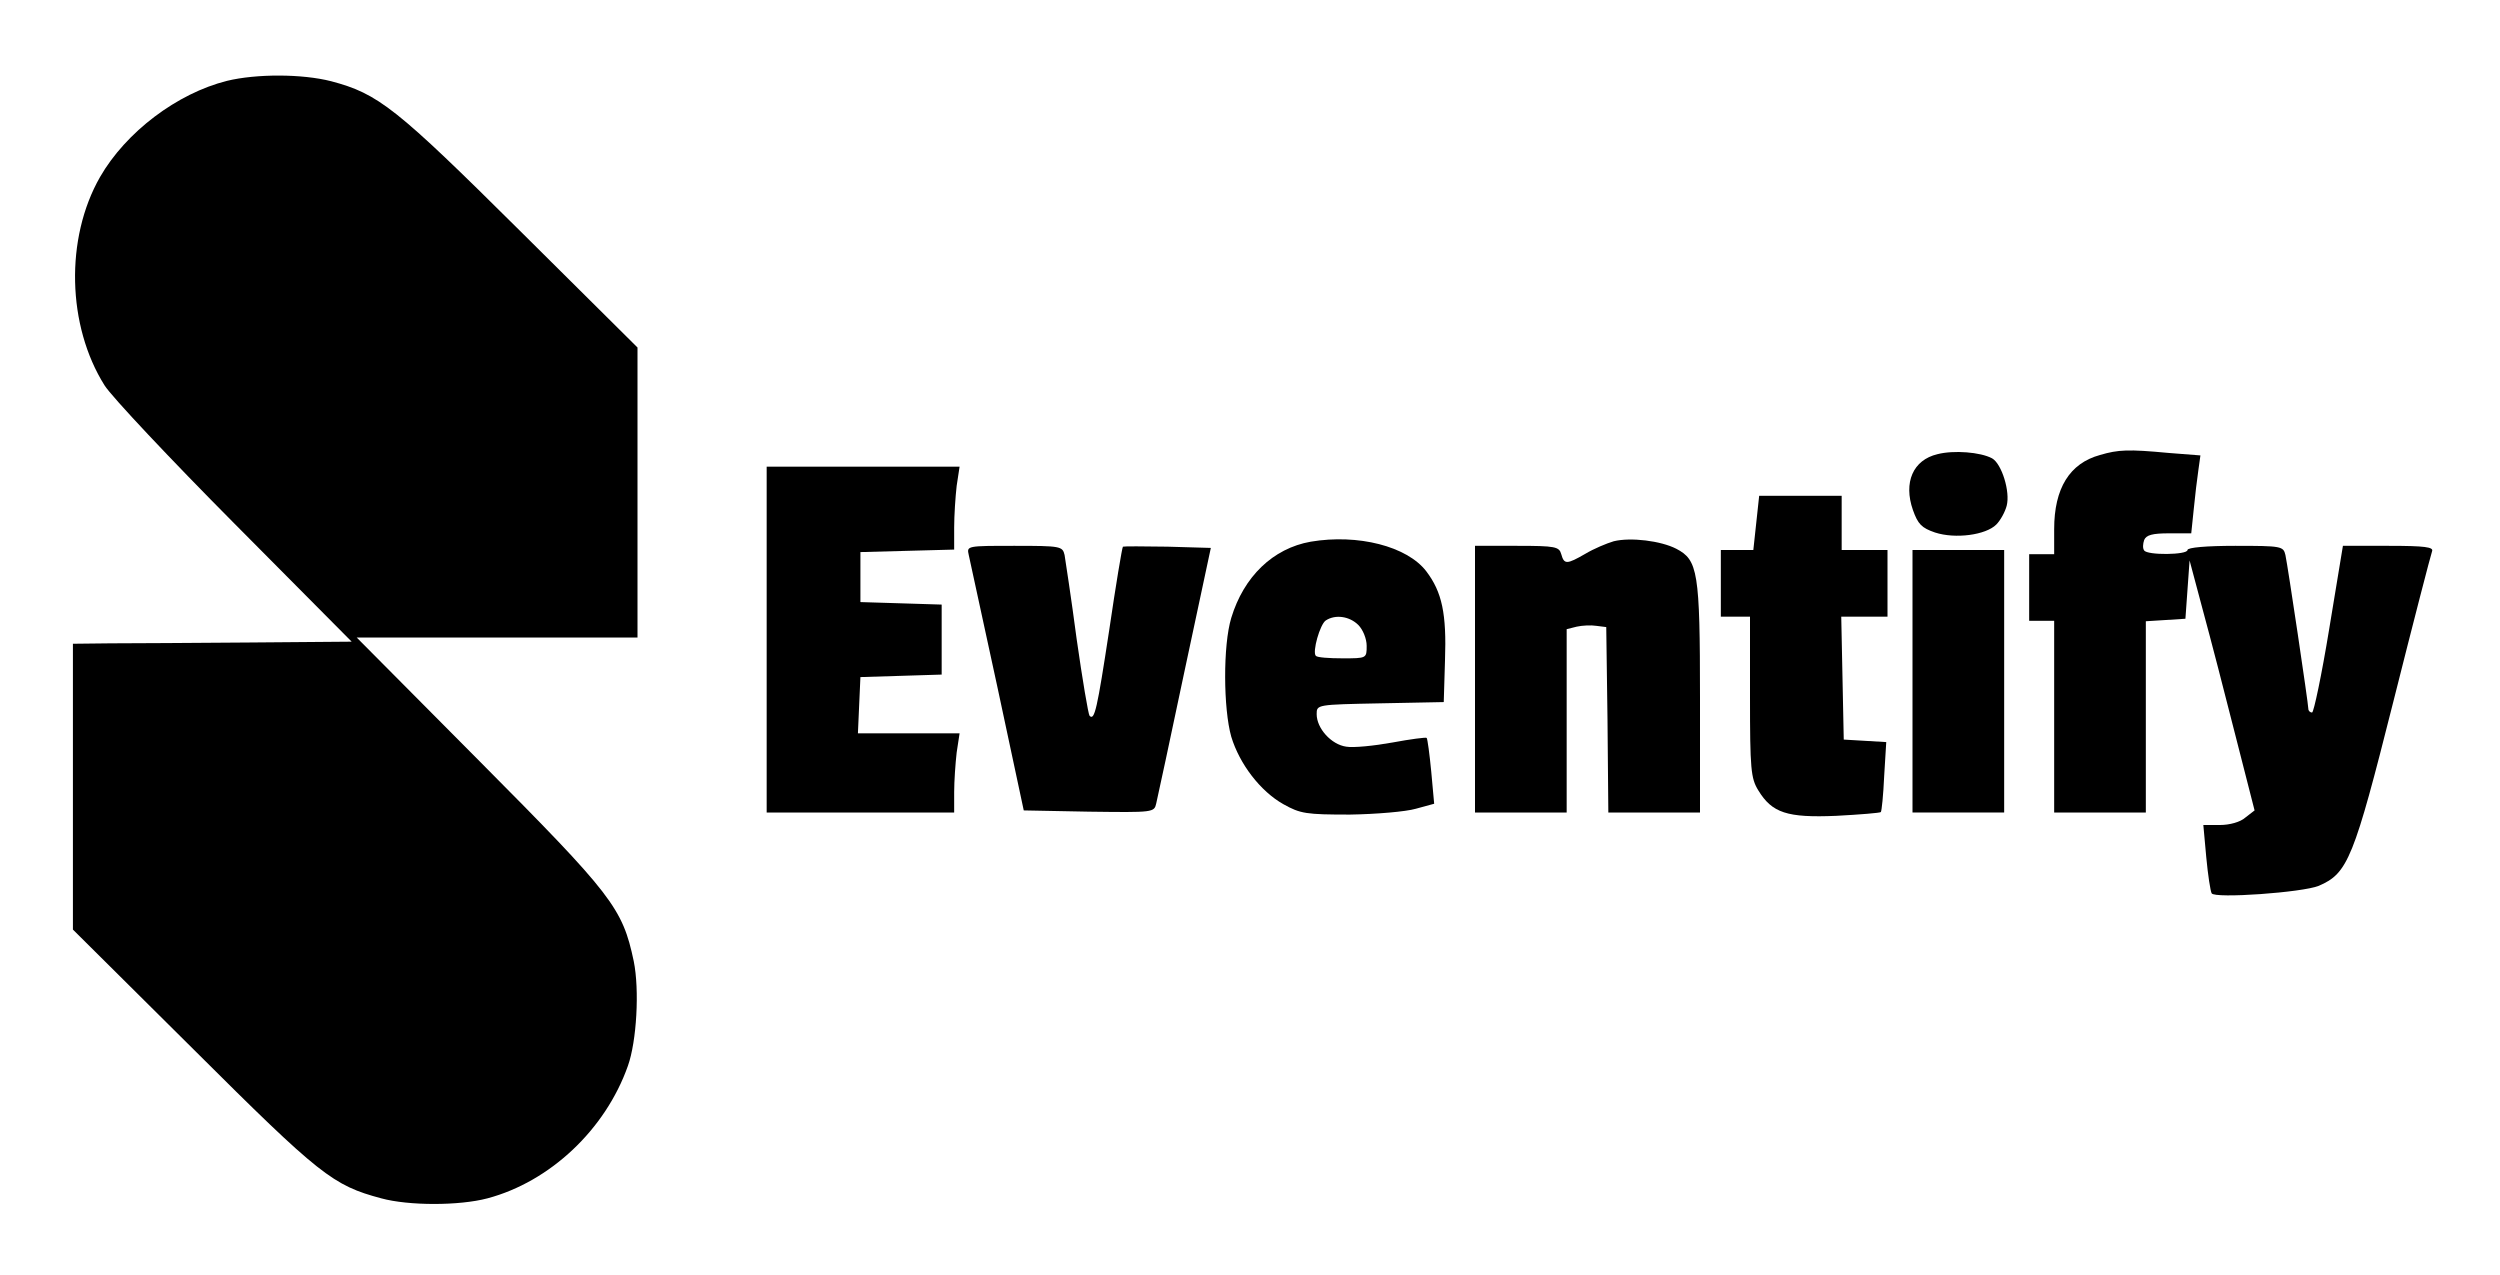
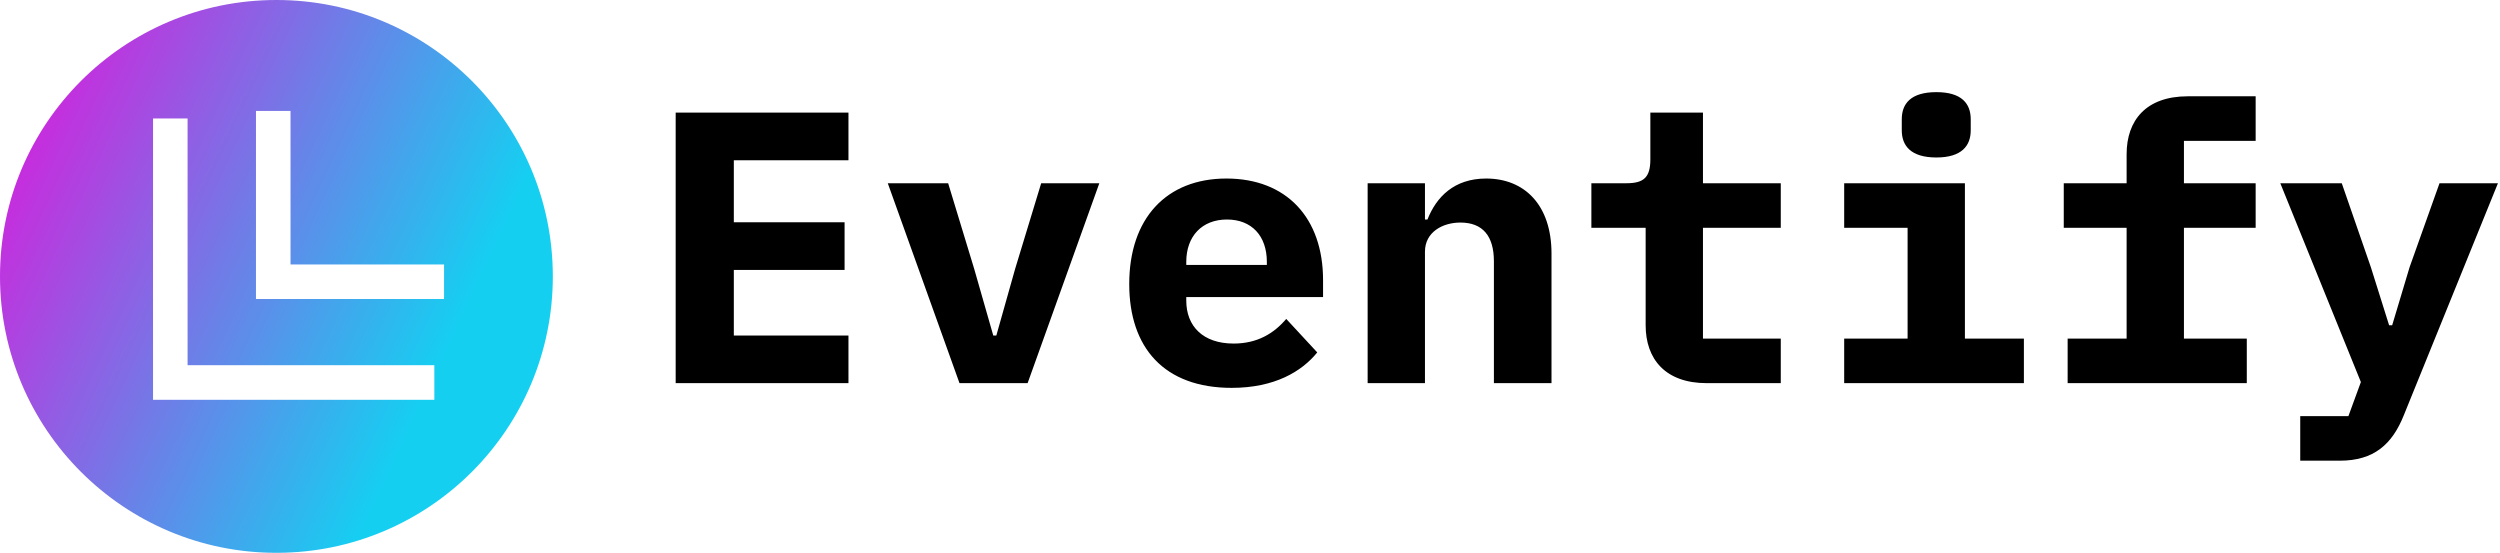
- <svg xmlns="http://www.w3.org/2000/svg" version="1.0" width="600pt" height="306pt" viewBox="0 0 600 306" preserveAspectRatio="xMidYMid meet">
-   <g transform="translate(0,306) scale(0.1,-0.1)" fill="#000000" stroke="none">
-     <path d="M545 2866 c-120 -30 -243 -123 -305 -231 -84 -147 -79 -357 11 -500 17 -27 158 -177 312 -332 l281 -283 -245 -2 c-134 -1 -284 -2 -334 -2 l-90 -1 0 -343 0 -343 290 -288 c303 -302 334 -326 450 -357 66 -18 187 -18 255 0 150 40 283 165 337 318 21 59 28 182 14 251 -27 128 -51 159 -370 480 l-295 297 337 0 337 0 0 348 0 348 -282 280 c-298 296 -340 329 -453 359 -70 18 -180 18 -250 1z" />
-     <path d="M4650 1970 c-59 -14 -82 -68 -59 -134 12 -34 21 -43 53 -54 49 -16 122 -6 147 19 10 10 21 30 25 45 9 34 -12 101 -35 114 -28 15 -92 20 -131 10z" />
-     <path d="M5040 1968 c-73 -20 -110 -80 -110 -178 l0 -60 -30 0 -30 0 0 -80 0 -80 30 0 30 0 0 -230 0 -230 110 0 110 0 0 229 0 230 48 3 47 3 5 70 5 70 32 -120 c18 -66 53 -201 78 -300 l46 -180 -22 -17 c-12 -11 -38 -18 -61 -18 l-40 0 7 -77 c4 -43 10 -82 13 -87 7 -13 218 2 257 18 70 30 84 65 179 442 48 191 90 353 93 361 4 10 -17 13 -104 13 l-110 0 -33 -200 c-18 -110 -37 -200 -41 -200 -5 0 -9 4 -9 9 0 12 -49 341 -55 369 -5 21 -9 22 -120 22 -70 0 -115 -4 -115 -10 0 -12 -97 -13 -104 -1 -4 5 -3 16 0 25 5 12 20 16 59 16 l54 0 6 58 c3 31 8 73 11 93 l5 36 -77 6 c-96 9 -120 8 -164 -5z" />
-     <path d="M1840 1525 l0 -415 225 0 225 0 0 49 c0 26 3 69 6 95 l7 46 -122 0 -122 0 3 68 3 67 98 3 97 3 0 84 0 84 -97 3 -98 3 0 60 0 60 113 3 112 3 0 53 c0 29 3 74 6 100 l7 46 -232 0 -231 0 0 -415z" />
-     <path d="M4215 1805 l-7 -65 -39 0 -39 0 0 -80 0 -80 35 0 35 0 0 -192 c0 -174 2 -196 20 -225 33 -54 69 -66 187 -61 57 3 105 7 107 9 2 2 6 41 8 86 l5 82 -51 3 -51 3 -3 148 -3 147 56 0 55 0 0 80 0 80 -55 0 -55 0 0 65 0 65 -99 0 -99 0 -7 -65z" />
-     <path d="M3146 1760 c-91 -16 -161 -84 -191 -183 -20 -66 -19 -218 0 -285 20 -66 70 -131 125 -162 41 -23 55 -25 160 -25 63 1 134 7 158 14 l44 12 -7 77 c-4 42 -9 79 -11 81 -1 2 -39 -3 -82 -11 -44 -8 -94 -13 -111 -10 -36 5 -71 44 -71 78 0 23 0 23 153 26 l152 3 3 100 c4 112 -7 164 -45 214 -46 60 -164 90 -277 71z m114 -200 c11 -11 20 -33 20 -50 0 -30 0 -30 -58 -30 -32 0 -61 2 -64 6 -9 9 10 76 24 85 23 15 57 10 78 -11z" />
-     <path d="M3873 1761 c-17 -5 -48 -18 -68 -30 -45 -26 -51 -26 -58 -1 -5 18 -14 20 -106 20 l-101 0 0 -320 0 -320 110 0 110 0 0 220 0 220 24 6 c13 3 35 4 47 2 l24 -3 3 -222 2 -223 110 0 110 0 0 275 c0 303 -5 331 -57 358 -37 19 -109 28 -150 18z" />
-     <path d="M2325 1728 c3 -13 34 -156 69 -318 l63 -295 156 -3 c156 -2 157 -2 162 20 3 13 34 156 68 318 l63 295 -104 3 c-58 1 -106 1 -107 0 -2 -2 -17 -92 -33 -201 -29 -190 -35 -217 -47 -205 -3 3 -17 86 -31 184 -13 99 -27 189 -29 202 -5 21 -9 22 -120 22 -115 0 -115 0 -110 -22z" />
-     <path d="M4590 1425 l0 -315 110 0 110 0 0 315 0 315 -110 0 -110 0 0 -315z" />
+ <svg xmlns="http://www.w3.org/2000/svg" data-v-423bf9ae="" viewBox="0 0 407 90" class="iconLeft">
+   <g data-v-423bf9ae="" id="766b864f-5c36-4e75-94ab-17124cd822a9" fill="#000000" transform="matrix(4.507889,0,0,4.507889,104.9512,-2.310293)">
+     <path d="M7.36 14.35L7.36 12.63L3.22 12.63L3.22 10.26L7.22 10.26L7.22 8.54L3.22 8.54L3.22 6.30L7.36 6.30L7.36 4.58L1.12 4.58L1.12 14.35ZM13.83 14.35L16.42 7.13L14.32 7.13L13.38 10.22L12.70 12.63L12.59 12.63L11.90 10.22L10.96 7.13L8.78 7.13L11.37 14.35ZM21.20 14.52C22.75 14.52 23.73 13.93 24.29 13.24L23.17 12.03C22.72 12.56 22.12 12.92 21.27 12.92C20.16 12.92 19.56 12.29 19.56 11.37L19.56 11.24L24.50 11.24L24.50 10.63C24.50 8.37 23.17 6.96 21.01 6.96C18.84 6.96 17.50 8.40 17.50 10.77C17.50 13.08 18.77 14.52 21.20 14.52ZM21.03 8.44C21.92 8.44 22.47 9.03 22.47 9.97L22.47 10.08L19.56 10.08L19.56 9.97C19.56 9.04 20.13 8.44 21.03 8.44ZM28.18 14.35L28.18 9.60C28.18 8.90 28.81 8.55 29.46 8.55C30.27 8.55 30.67 9.04 30.67 9.95L30.67 14.35L32.75 14.35L32.75 9.67C32.75 7.92 31.78 6.96 30.39 6.96C29.23 6.96 28.59 7.63 28.27 8.44L28.18 8.44L28.18 7.13L26.11 7.13L26.11 14.35ZM41.03 14.35L41.03 12.74L38.22 12.74L38.22 8.74L41.03 8.74L41.03 7.13L38.22 7.13L38.22 4.58L36.32 4.58L36.32 6.27C36.32 6.92 36.08 7.13 35.46 7.13L34.19 7.13L34.19 8.74L36.15 8.74L36.15 12.26C36.15 13.48 36.86 14.35 38.36 14.35ZM46.65 6.20C47.57 6.20 47.89 5.77 47.89 5.22L47.89 4.82C47.89 4.26 47.57 3.84 46.65 3.84C45.72 3.84 45.40 4.26 45.40 4.82L45.40 5.22C45.40 5.77 45.72 6.20 46.65 6.20ZM43.32 14.35L49.81 14.35L49.81 12.74L47.68 12.74L47.68 7.13L43.32 7.13L43.32 8.74L45.61 8.74L45.61 12.74L43.32 12.74ZM51.39 14.35L57.86 14.35L57.86 12.74L55.59 12.74L55.59 8.74L58.18 8.74L58.18 7.13L55.59 7.13L55.59 5.60L58.18 5.60L58.18 3.99L55.73 3.99C54.22 3.99 53.52 4.86 53.52 6.08L53.52 7.13L51.25 7.13L51.25 8.74L53.52 8.74L53.52 12.74L51.39 12.74ZM63.74 10.16L63.11 12.26L63 12.26L62.34 10.16L61.29 7.13L59.07 7.13L61.98 14.31L61.53 15.54L59.79 15.54L59.79 17.15L61.22 17.15C62.45 17.15 63.11 16.56 63.53 15.51L66.93 7.13L64.82 7.13Z" />
+   </g>
+   <defs data-v-423bf9ae="">
+     <linearGradient data-v-423bf9ae="" gradientTransform="rotate(25)" id="956dfcb6-4344-460a-a693-34d7fe69d05c" x1="0%" y1="0%" x2="100%" y2="0%">
+       <stop data-v-423bf9ae="" offset="0%" style="stop-color: rgb(233, 13, 218); stop-opacity: 1;" />
+       <stop data-v-423bf9ae="" offset="100%" style="stop-color: rgb(21, 207, 241); stop-opacity: 1;" />
+     </linearGradient>
+   </defs>
+   <g data-v-423bf9ae="" id="13187f87-e495-473a-8717-447fe2618839" transform="matrix(2.8125,0,0,2.8125,0,0)" stroke="none" fill="url(#956dfcb6-4344-460a-a693-34d7fe69d05c)">
+     <path d="M16 32c8.837 0 16-7.163 16-16S24.837 0 16 0 0 7.163 0 16s7.163 16 16 16zM14.817 6.421h2v8.886h8.887v2H14.817V6.421zm-5.959.437h2v14.283h14.283v2H8.858V6.858z" />
  </g>
</svg>
